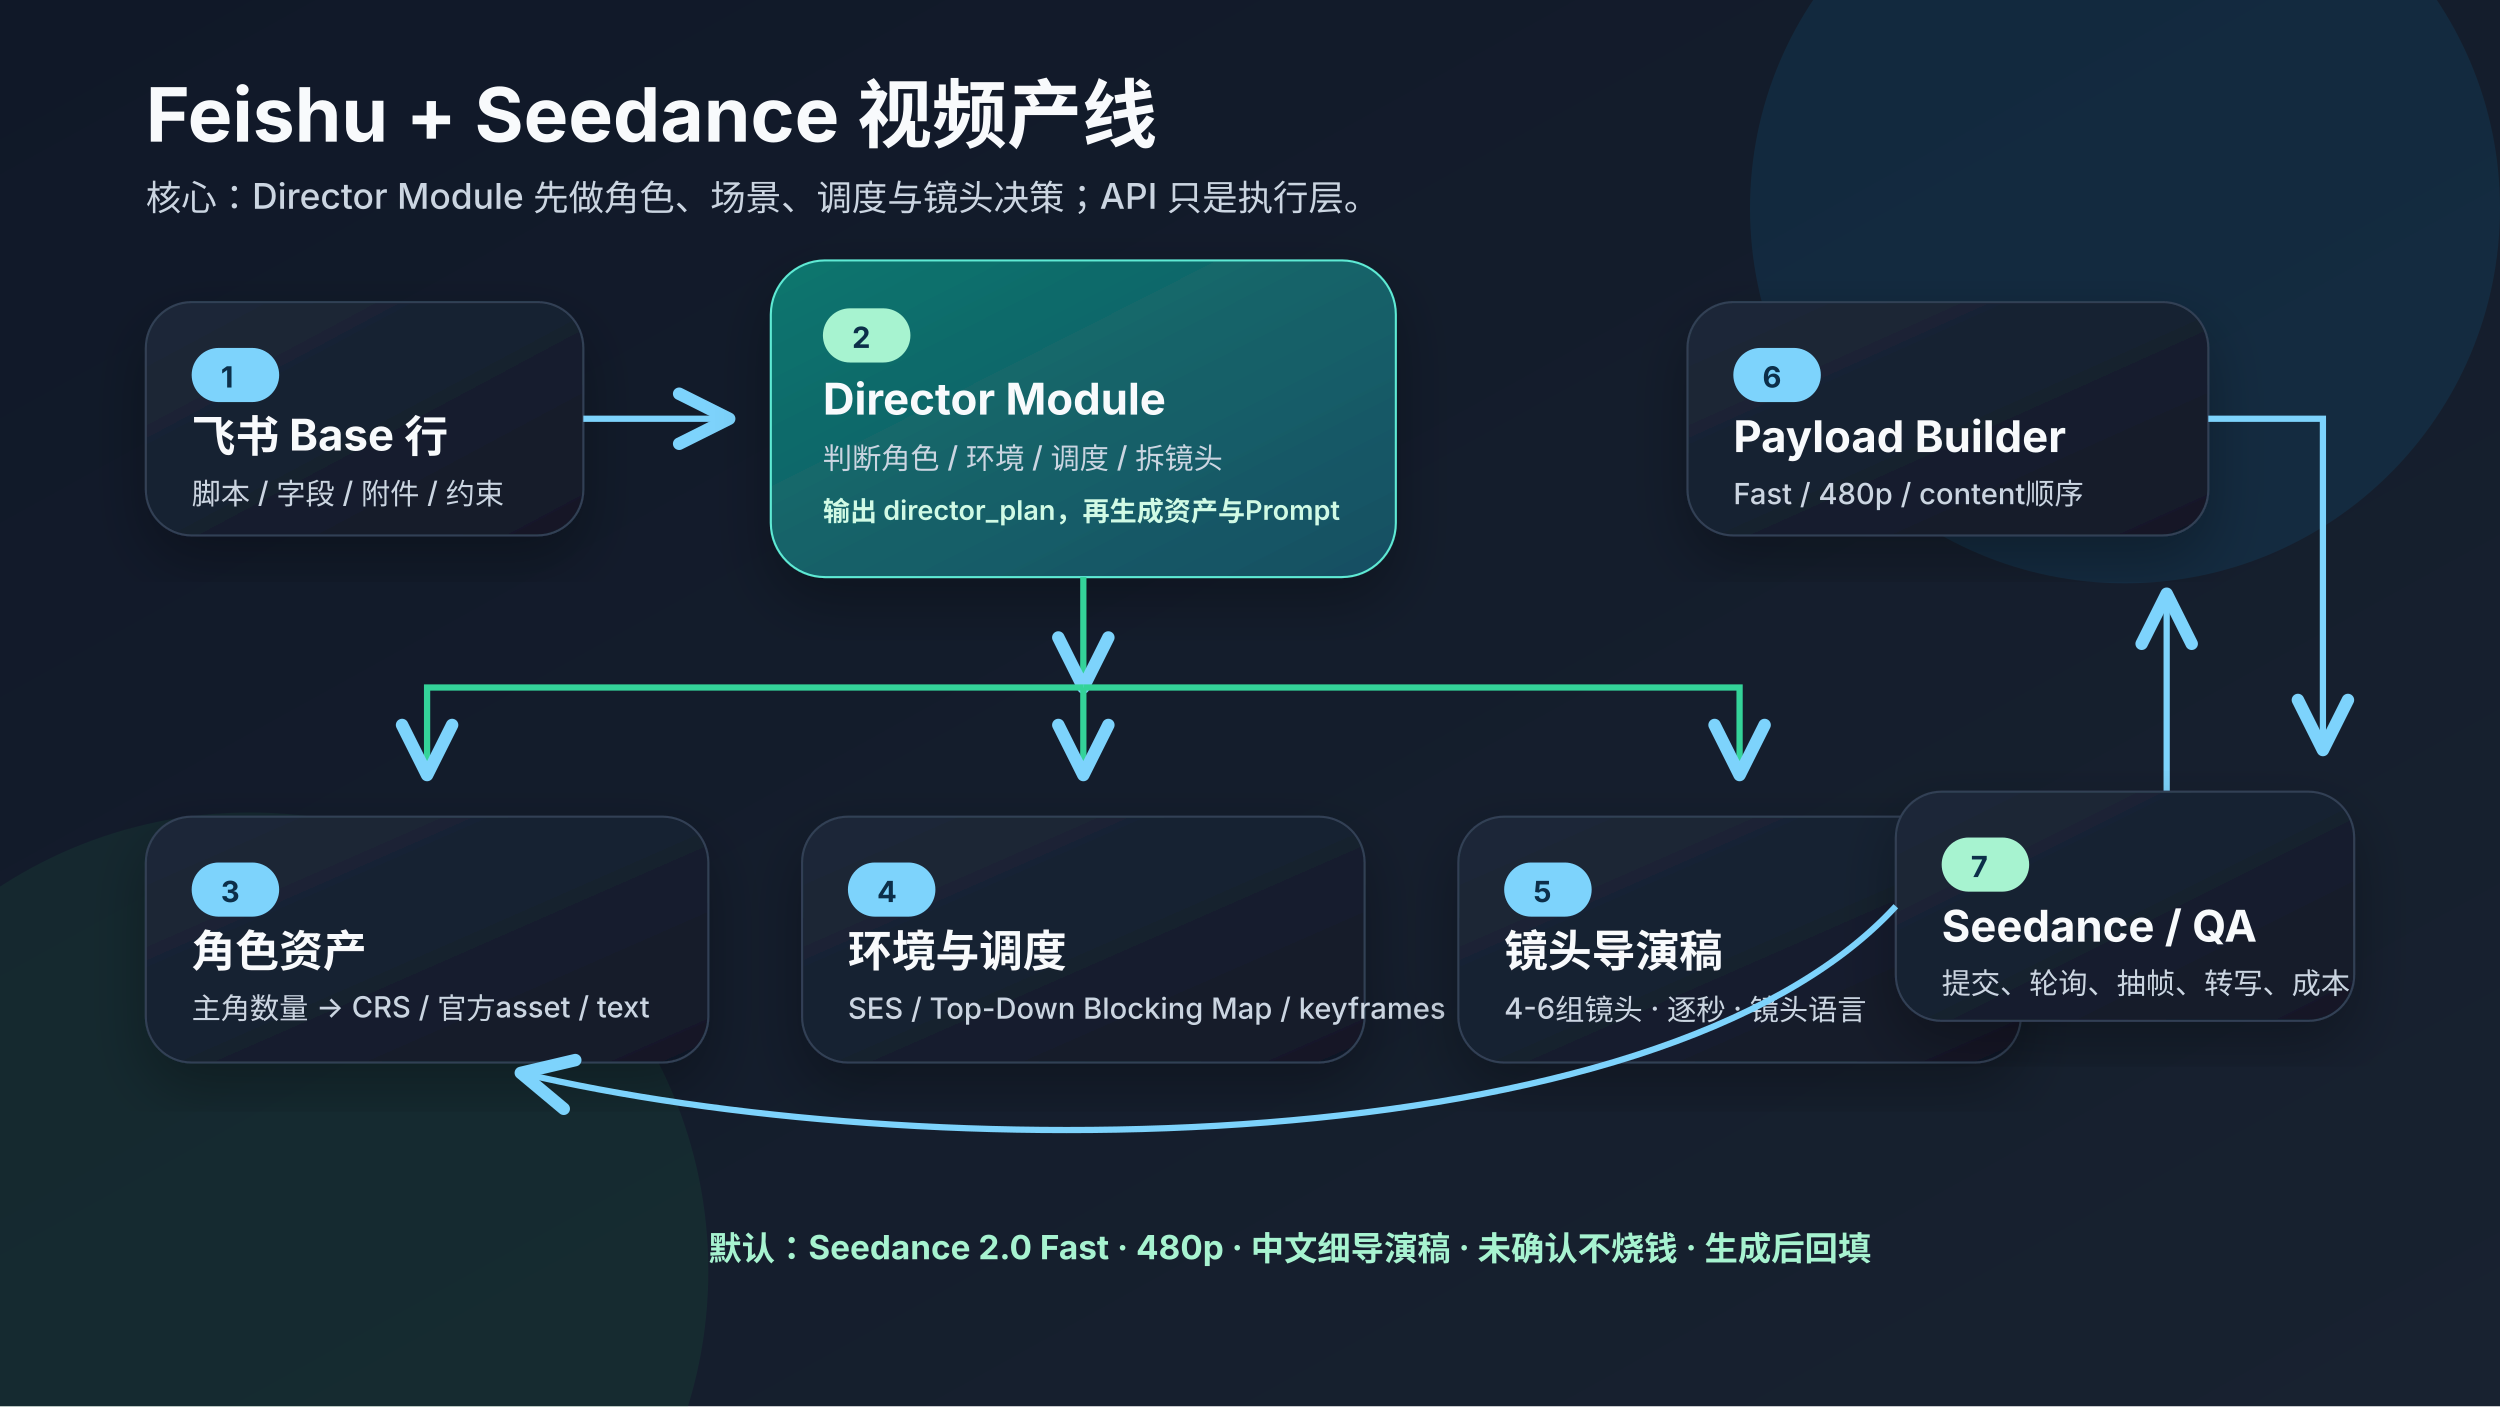
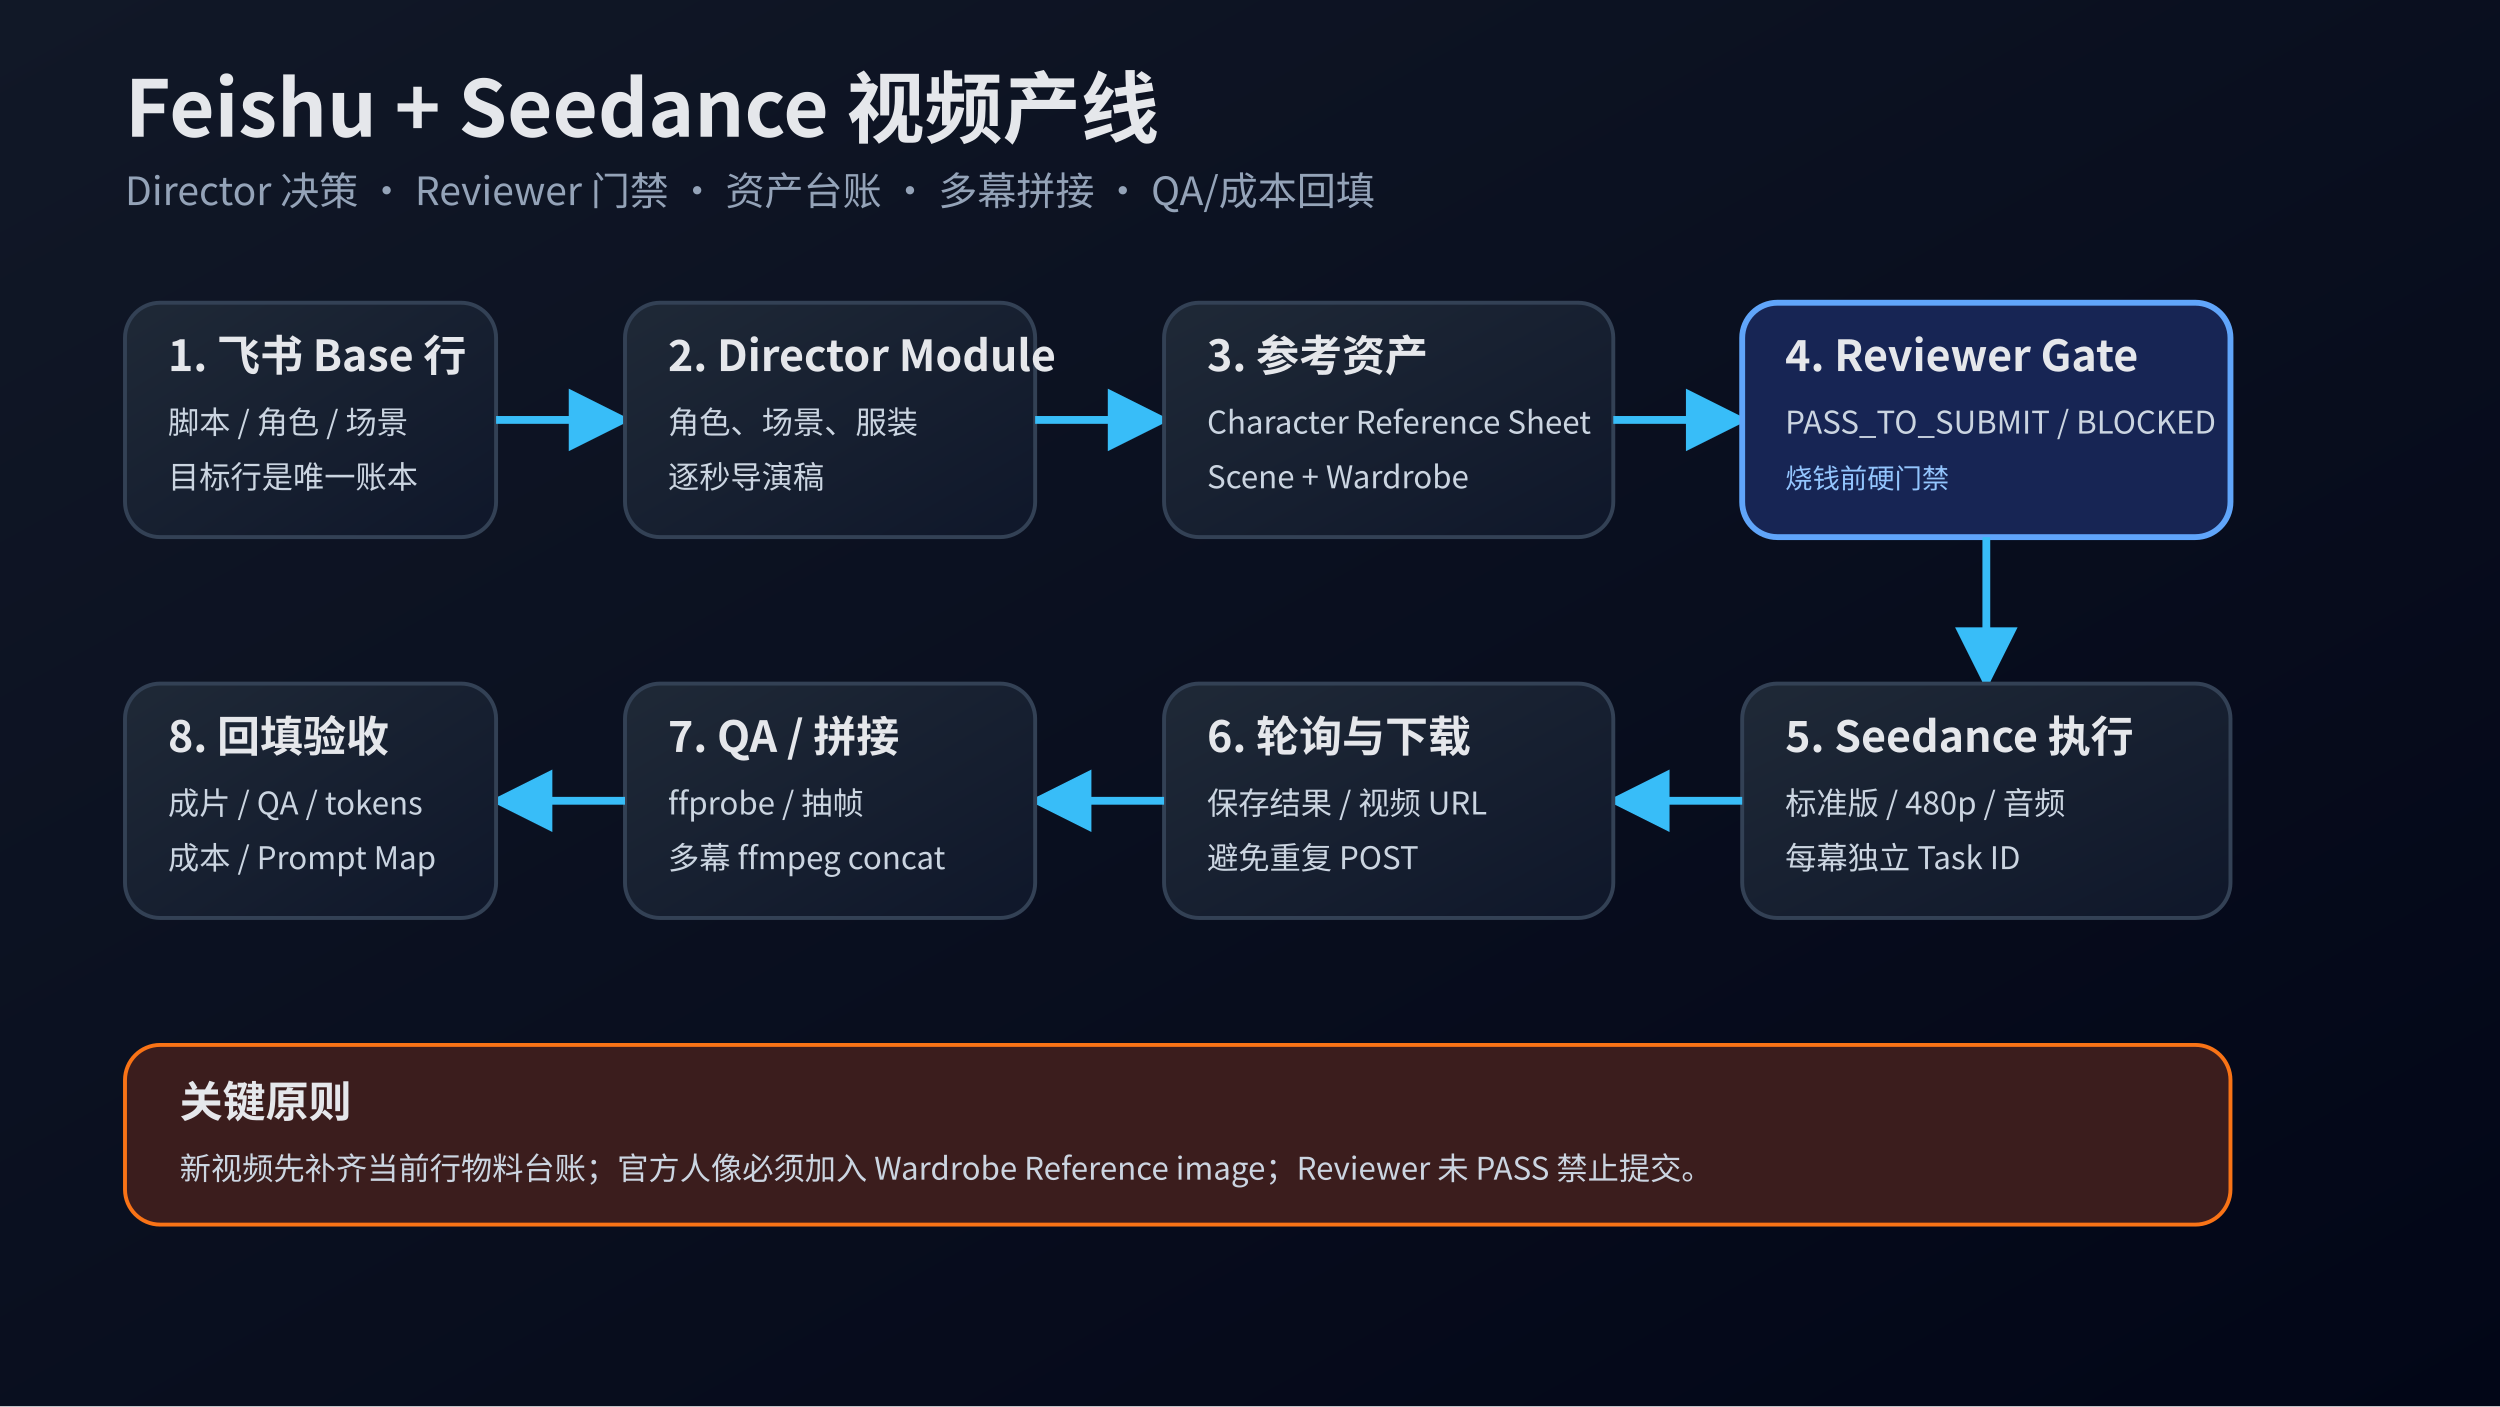
- <svg xmlns="http://www.w3.org/2000/svg" width="1200" height="675" viewBox="0 0 1200 675" role="img" aria-labelledby="title desc">
+ <svg xmlns="http://www.w3.org/2000/svg" width="1280" height="720" viewBox="0 0 1280 720">
  <defs>
    <linearGradient id="bg" x1="0" y1="0" x2="1" y2="1">
-       <stop offset="0%" stop-color="#101828" />
-       <stop offset="100%" stop-color="#182230" />
+       <stop offset="0" stop-color="#111827" />
+       <stop offset="1" stop-color="#020617" />
    </linearGradient>
    <linearGradient id="card" x1="0" y1="0" x2="1" y2="1">
-       <stop offset="0%" stop-color="#1D2939" />
-       <stop offset="100%" stop-color="#111827" />
+       <stop offset="0" stop-color="#1f2937" />
+       <stop offset="1" stop-color="#0f172a" />
    </linearGradient>
-     <linearGradient id="director" x1="0" y1="0" x2="1" y2="1">
-       <stop offset="0%" stop-color="#0F766E" />
-       <stop offset="100%" stop-color="#164E63" />
-     </linearGradient>
-     <filter id="shadow" x="-20%" y="-20%" width="140%" height="140%">
-       <feDropShadow dx="0" dy="12" stdDeviation="14" flood-color="#000000" flood-opacity="0.28" />
-     </filter>
-     <marker id="arrow" markerWidth="12" markerHeight="12" refX="10" refY="6" orient="auto">
-       <path d="M2,2 L10,6 L2,10" fill="none" stroke="#7DD3FC" stroke-width="2" stroke-linecap="round" stroke-linejoin="round" />
+     <style>
+       text{font-family:-apple-system,BlinkMacSystemFont,'Segoe UI','Noto Sans CJK SC','Microsoft YaHei',sans-serif;fill:#e5e7eb}
+       .title{font-size:40px;font-weight:800}.sub{font-size:20px;fill:#94a3b8}.box-title{font-size:22px;font-weight:700}.box-text{font-size:16px;fill:#cbd5e1}.small{font-size:14px;fill:#93c5fd}.arrow{stroke:#38bdf8;stroke-width:4;fill:none;marker-end:url(#arrow)}.box{fill:url(#card);stroke:#334155;stroke-width:2;rx:18}.gate{fill:#172554;stroke:#60a5fa;stroke-width:3;rx:18}.warn{fill:#3b1d1d;stroke:#f97316;stroke-width:2;rx:18}
+     </style>
+     <marker id="arrow" viewBox="0 0 10 10" refX="9" refY="5" markerWidth="8" markerHeight="8" orient="auto-start-reverse">
+       <path d="M 0 0 L 10 5 L 0 10 z" fill="#38bdf8" />
    </marker>
-     <style>
-       .title{font:700 36px system-ui,-apple-system,BlinkMacSystemFont,"Segoe UI",sans-serif;fill:#F8FAFC}
-       .sub{font:500 17px system-ui,-apple-system,BlinkMacSystemFont,"Segoe UI",sans-serif;fill:#CBD5E1}
-       .card-title{font:700 21px system-ui,-apple-system,BlinkMacSystemFont,"Segoe UI",sans-serif;fill:#F8FAFC}
-       .card-text{font:500 14px system-ui,-apple-system,BlinkMacSystemFont,"Segoe UI",sans-serif;fill:#CBD5E1}
-       .small{font:600 13px system-ui,-apple-system,BlinkMacSystemFont,"Segoe UI",sans-serif;fill:#D1FAE5}
-       .badge{font:700 14px system-ui,-apple-system,BlinkMacSystemFont,"Segoe UI",sans-serif;fill:#082F49}
-       .note{font:700 16px system-ui,-apple-system,BlinkMacSystemFont,"Segoe UI",sans-serif;fill:#A7F3D0}
-       .line{stroke:#7DD3FC;stroke-width:3;fill:none;marker-end:url(#arrow)}
-       .branch{stroke:#34D399;stroke-width:3;fill:none;marker-end:url(#arrow)}
-     </style>
  </defs>
-   <rect width="1200" height="675" fill="url(#bg)" />
-   <circle cx="1020" cy="100" r="180" fill="#0EA5E9" opacity="0.10" />
-   <circle cx="120" cy="610" r="220" fill="#22C55E" opacity="0.08" />
-   <text x="70" y="68" class="title">Feishu + Seedance 视频产线</text>
-   <text x="70" y="101" class="sub">核心：Director Module 先做角色、场景、调度与镜头决策；API 只是执行层。</text>
-   <g filter="url(#shadow)">
-     <rect x="70" y="145" width="210" height="112" rx="22" fill="url(#card)" stroke="#334155" />
-     <rect x="92" y="167" width="42" height="26" rx="13" fill="#7DD3FC" />
-     <text x="106" y="186" class="badge">1</text>
-     <text x="92" y="217" class="card-title">飞书 Base 行</text>
-     <text x="92" y="242" class="card-text">脚本 / 字段 / 附件 / 约束</text>
-   </g>
-   <path class="line" d="M280 201 H350" />
-   <g filter="url(#shadow)">
-     <rect x="370" y="125" width="300" height="152" rx="26" fill="url(#director)" stroke="#5EEAD4" />
-     <rect x="395" y="148" width="42" height="26" rx="13" fill="#A7F3D0" />
-     <text x="409" y="167" class="badge">2</text>
-     <text x="395" y="199" class="card-title">Director Module</text>
-     <text x="395" y="225" class="card-text">判断角色 / 环境 / 调度 / 拆镜头</text>
-     <text x="395" y="250" class="small">输出 director_plan，再生成资产与Prompt</text>
-   </g>
-   <path class="branch" d="M520 277 V330" />
-   <path class="branch" d="M520 330 H205 V372" />
-   <path class="branch" d="M520 330 H520 V372" />
-   <path class="branch" d="M520 330 H835 V372" />
-   <g filter="url(#shadow)">
-     <rect x="70" y="392" width="270" height="118" rx="22" fill="url(#card)" stroke="#334155" />
-     <rect x="92" y="414" width="42" height="26" rx="13" fill="#7DD3FC" />
-     <text x="106" y="433" class="badge">3</text>
-     <text x="92" y="464" class="card-title">角色资产</text>
-     <text x="92" y="489" class="card-text">主角数量 → CRS / 官方asset / text</text>
-   </g>
-   <g filter="url(#shadow)">
-     <rect x="385" y="392" width="270" height="118" rx="22" fill="url(#card)" stroke="#334155" />
-     <rect x="407" y="414" width="42" height="26" rx="13" fill="#7DD3FC" />
-     <text x="421" y="433" class="badge">4</text>
-     <text x="407" y="464" class="card-title">环境与调度</text>
-     <text x="407" y="489" class="card-text">SES / Top-Down Blocking Map / keyframes</text>
-   </g>
-   <g filter="url(#shadow)">
-     <rect x="700" y="392" width="270" height="118" rx="22" fill="url(#card)" stroke="#334155" />
-     <rect x="722" y="414" width="42" height="26" rx="13" fill="#7DD3FC" />
-     <text x="736" y="433" class="badge">5</text>
-     <text x="722" y="464" class="card-title">镜头导演稿</text>
-     <text x="722" y="489" class="card-text">4-6组镜头 · 逐秒 · 镜头语言</text>
-   </g>
-   <path class="line" d="M970 451 H1040 V285" />
-   <g filter="url(#shadow)">
-     <rect x="810" y="145" width="250" height="112" rx="22" fill="url(#card)" stroke="#334155" />
-     <rect x="832" y="167" width="42" height="26" rx="13" fill="#7DD3FC" />
-     <text x="846" y="186" class="badge">6</text>
-     <text x="832" y="217" class="card-title">Payload Builder</text>
-     <text x="832" y="242" class="card-text">Fast / 480p / content顺序</text>
-   </g>
-   <path class="line" d="M1060 201 H1115 V360" />
-   <g filter="url(#shadow)">
-     <rect x="910" y="380" width="220" height="110" rx="22" fill="url(#card)" stroke="#334155" />
-     <rect x="932" y="402" width="42" height="26" rx="13" fill="#A7F3D0" />
-     <text x="946" y="421" class="badge">7</text>
-     <text x="932" y="452" class="card-title">Seedance / QA</text>
-     <text x="932" y="477" class="card-text">提交、轮询、抽帧、转写、成本</text>
-   </g>
-   <path class="line" d="M910 435 C795 560 440 560 250 515" />
-   <text x="340" y="605" class="note">默认：Seedance 2.0 Fast · 480p · 中文细导演稿 · 未确认不烧钱 · 生成后回填</text>
+   <rect width="1280" height="720" fill="url(#bg)" />
+   <text x="64" y="70" class="title">Feishu + Seedance 视频产线</text>
+   <text x="64" y="105" class="sub">Director 决策 · Reviewer 门禁 · 资产台账 · 多幕拼接 · QA/成本回填</text>
+   <rect x="64" y="155" width="190" height="120" class="box" />
+   <text x="86" y="190" class="box-title">1. 飞书 Base 行</text>
+   <text x="86" y="222" class="box-text">脚本 / 角色 / 场景</text>
+   <text x="86" y="250" class="box-text">目标行是唯一账本</text>
+   <path d="M254 215 H320" class="arrow" />
+   <rect x="320" y="155" width="210" height="120" class="box" />
+   <text x="342" y="190" class="box-title">2. Director Module</text>
+   <text x="342" y="222" class="box-text">角色、场景、服装</text>
+   <text x="342" y="250" class="box-text">逐秒导演稿</text>
+   <path d="M530 215 H596" class="arrow" />
+   <rect x="596" y="155" width="230" height="120" class="box" />
+   <text x="618" y="190" class="box-title">3. 参考资产</text>
+   <text x="618" y="222" class="box-text">Character Reference Sheet</text>
+   <text x="618" y="250" class="box-text">Scene + Wardrobe</text>
+   <path d="M826 215 H892" class="arrow" />
+   <rect x="892" y="155" width="250" height="120" class="gate" />
+   <text x="914" y="190" class="box-title">4. Reviewer Gate</text>
+   <text x="914" y="222" class="box-text">PASS_TO_SUBMIT / BLOCKED</text>
+   <text x="914" y="250" class="small">烧钱前硬门禁</text>
+   <path d="M1017 275 V350" class="arrow" />
+   <rect x="892" y="350" width="250" height="120" class="box" />
+   <text x="914" y="385" class="box-title">5. Seedance 执行</text>
+   <text x="914" y="417" class="box-text">标准版 / 480p / 音频</text>
+   <text x="914" y="445" class="box-text">每幕独立 Task ID</text>
+   <path d="M892 410 H826" class="arrow" />
+   <rect x="596" y="350" width="230" height="120" class="box" />
+   <text x="618" y="385" class="box-title">6. 轮询与下载</text>
+   <text x="618" y="417" class="box-text">保存结果 / 视频 URL</text>
+   <text x="618" y="445" class="box-text">避免重复 POST</text>
+   <path d="M596 410 H530" class="arrow" />
+   <rect x="320" y="350" width="210" height="120" class="box" />
+   <text x="342" y="385" class="box-title">7. QA / 拼接</text>
+   <text x="342" y="417" class="box-text">ffprobe / 抽帧</text>
+   <text x="342" y="445" class="box-text">多幕 ffmpeg concat</text>
+   <path d="M320 410 H254" class="arrow" />
+   <rect x="64" y="350" width="190" height="120" class="box" />
+   <text x="86" y="385" class="box-title">8. 回填验收</text>
+   <text x="86" y="417" class="box-text">成片 / QA / tokens</text>
+   <text x="86" y="445" class="box-text">成本 / Prompt Map</text>
+   <rect x="64" y="535" width="1078" height="92" class="warn" />
+   <text x="92" y="572" class="box-title">关键原则</text>
+   <text x="92" y="604" class="box-text">新视频先补齐当前行物料台账；官方人像必须加入 Wardrobe Reference image；Reviewer 未 PASS 禁止提交。</text>
</svg>
